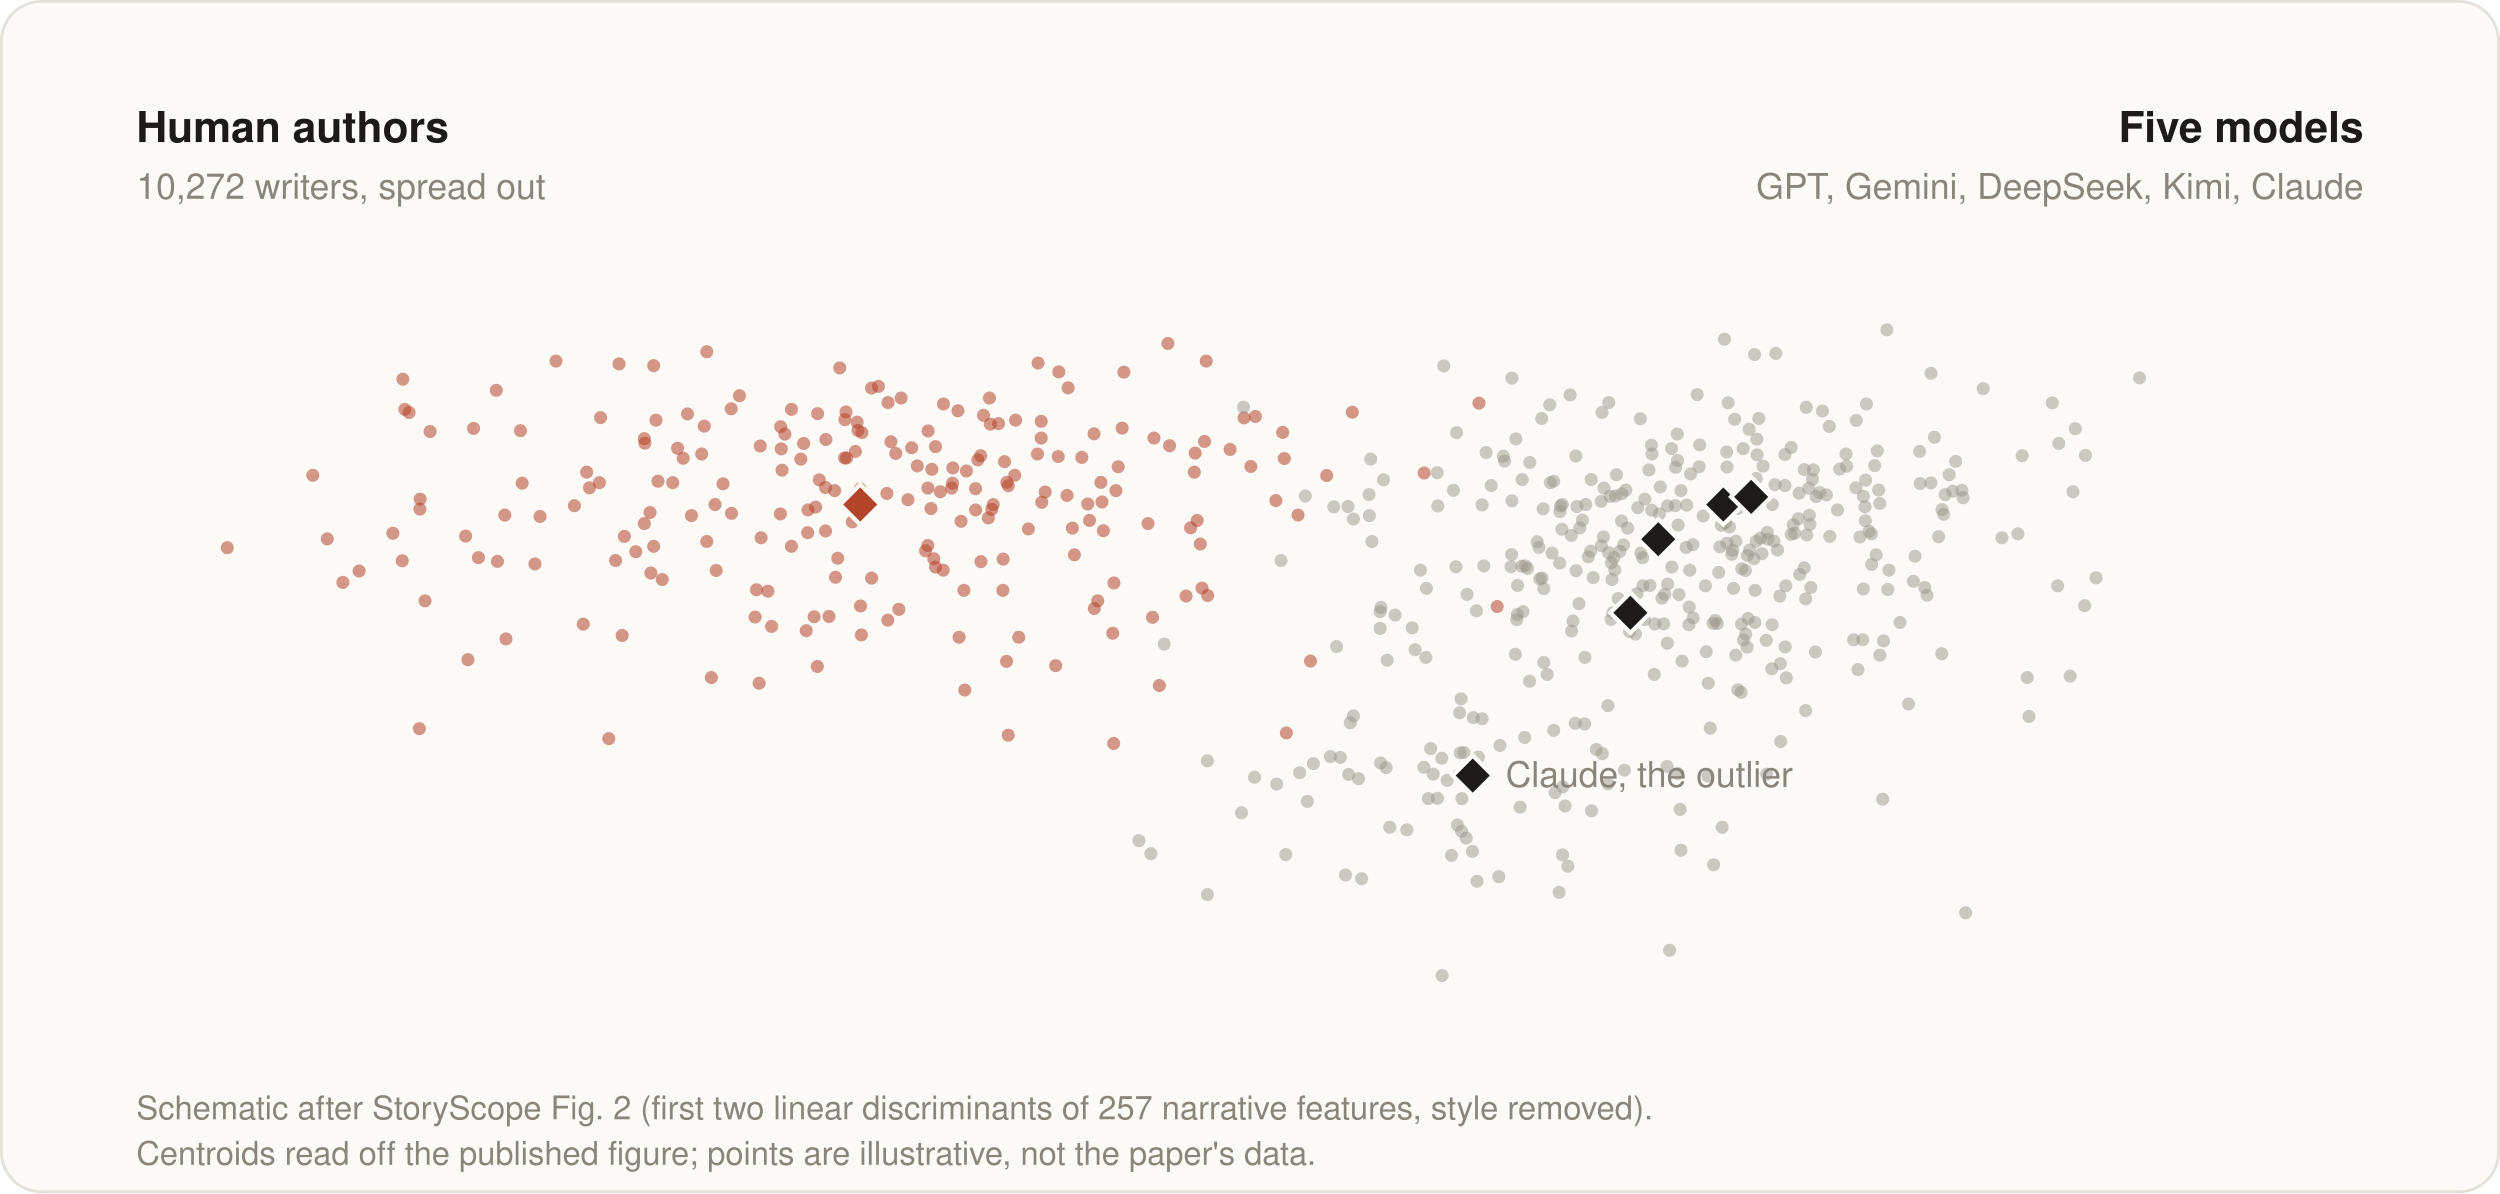
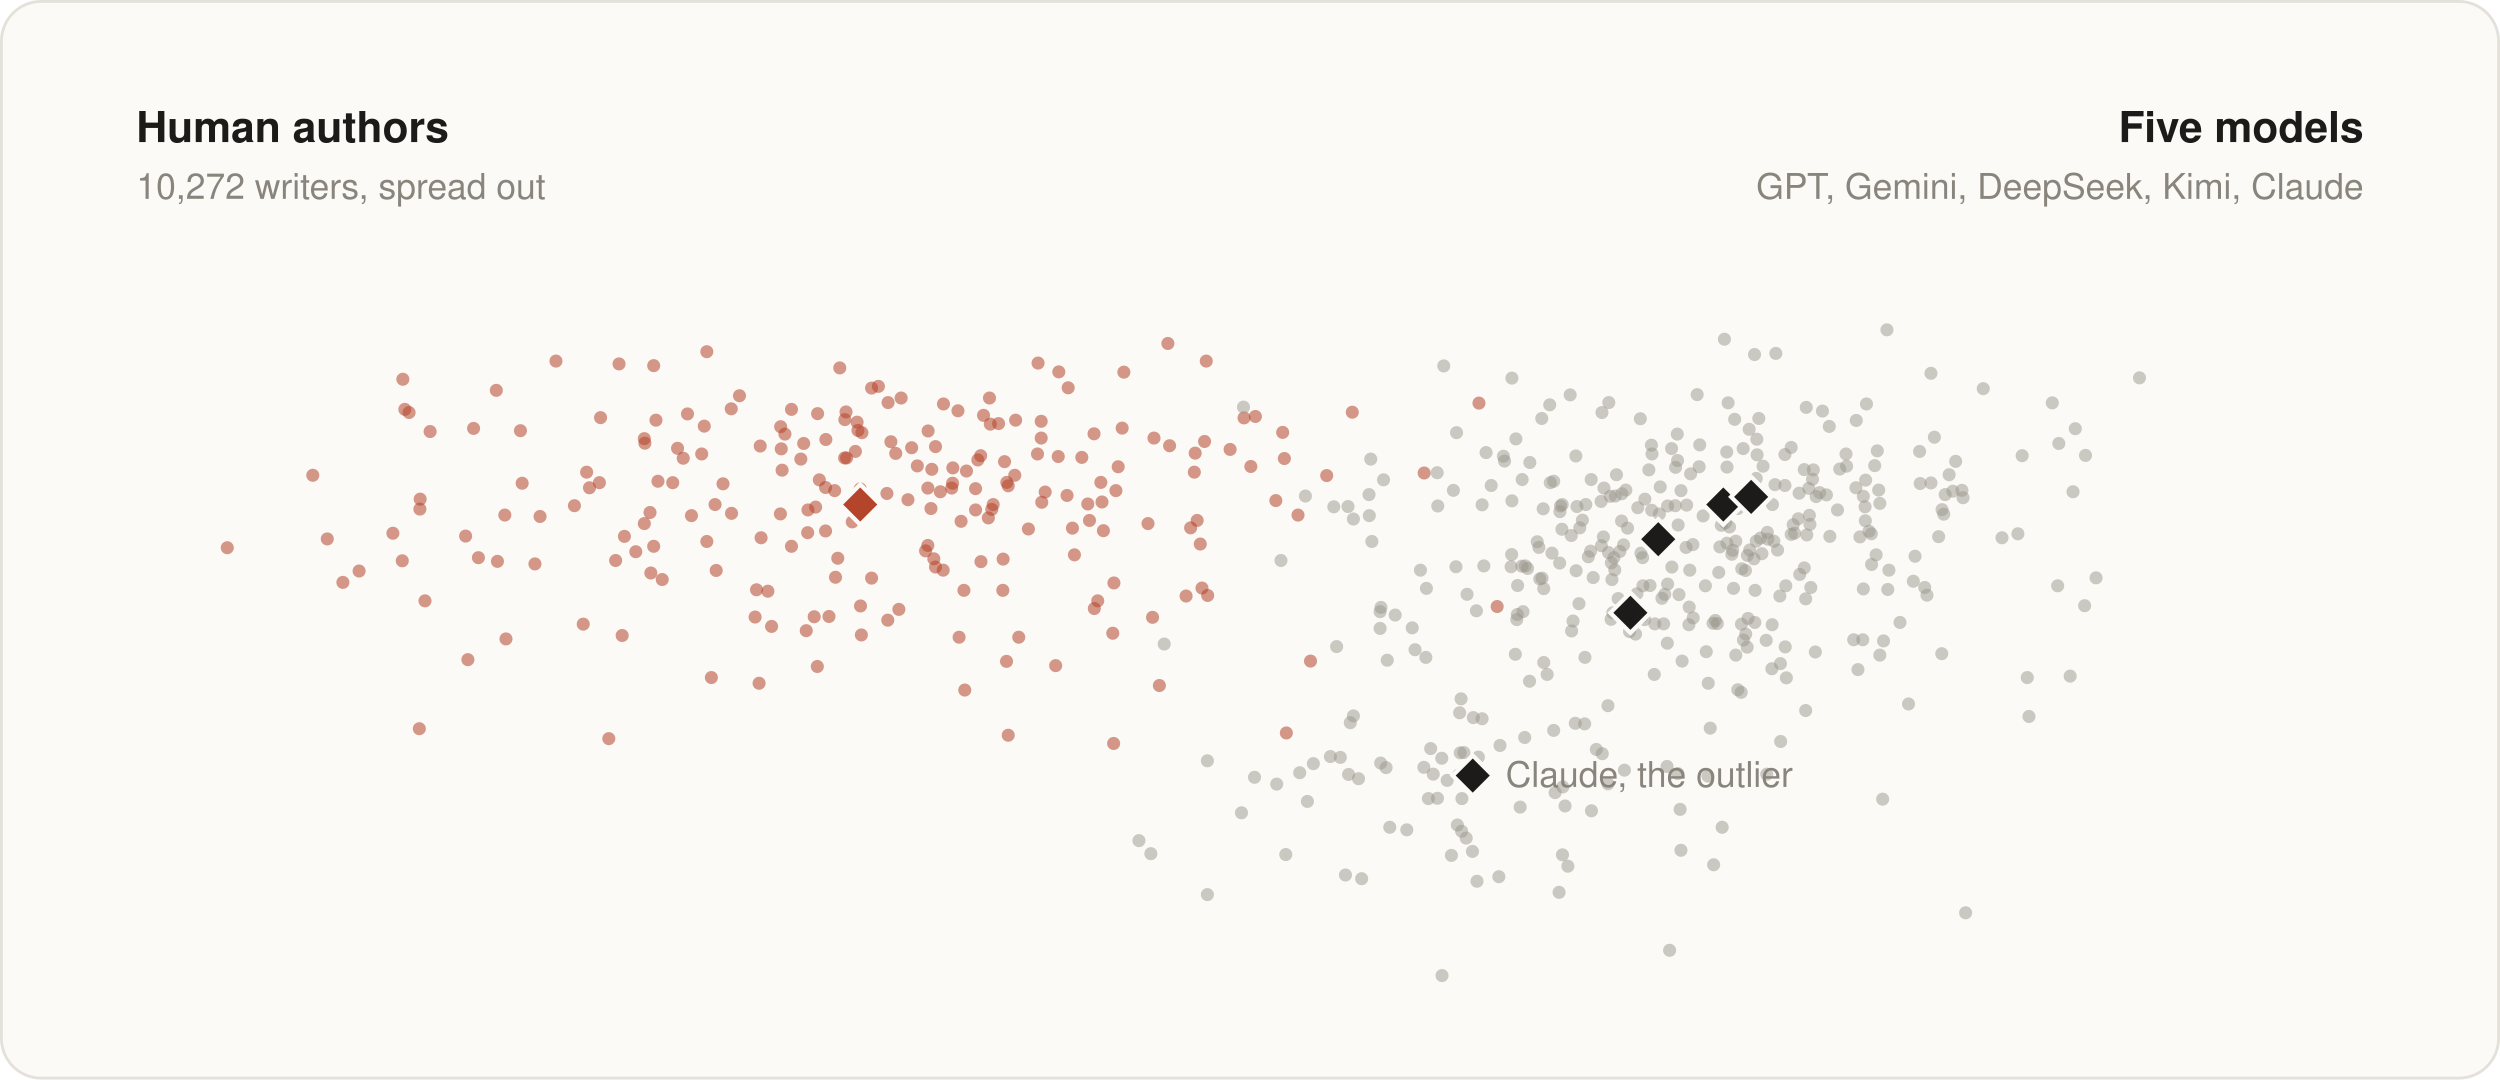
- <svg xmlns="http://www.w3.org/2000/svg" viewBox="0 0 880 420" width="880" height="420" role="img" aria-label="Schematic scatter: human stories spread across the left; five AI models overlap in one cluster on the right.">
+ <svg xmlns="http://www.w3.org/2000/svg" viewBox="0 0 880 380" width="880" height="380" role="img" aria-label="Schematic scatter: human stories spread across the left; five AI models overlap in one cluster on the right.">
  <style>
    .card{fill:#fbfaf7;stroke:#e4e1da}
    .h{fill:#b4442a;opacity:.55}
    .a{fill:#9a958c;opacity:.5}
    .c{stroke:#fbfaf7;stroke-width:1.5}
    .hc{fill:#b4442a} .ac{fill:#1c1b19}
    .big{font:600 15px -apple-system, BlinkMacSystemFont, 'Segoe UI', Helvetica, Arial, sans-serif;fill:#1c1b19}
    .small{font:12.5px -apple-system, BlinkMacSystemFont, 'Segoe UI', Helvetica, Arial, sans-serif;fill:#8a857c}
-     .note{font:11.5px -apple-system, BlinkMacSystemFont, 'Segoe UI', Helvetica, Arial, sans-serif;fill:#8a857c}
    </style>
-   <rect class="card" x=".5" y=".5" width="879" height="419" rx="14" />
+   <rect class="card" x=".5" y=".5" width="879" height="379" rx="14" />
  <circle class="h" cx="281.9" cy="161.6" r="2.3" />
  <circle class="h" cx="284.3" cy="187.5" r="2.3" />
  <circle class="h" cx="226.8" cy="184.3" r="2.3" />
  <circle class="h" cx="393.6" cy="164.3" r="2.3" />
  <circle class="h" cx="387.5" cy="169.8" r="2.3" />
  <circle class="h" cx="335.0" cy="171.8" r="2.3" />
  <circle class="h" cx="166.7" cy="150.8" r="2.3" />
  <circle class="h" cx="344.2" cy="161.9" r="2.3" />
  <circle class="h" cx="164.7" cy="232.2" r="2.3" />
  <circle class="h" cx="230.1" cy="192.3" r="2.3" />
  <circle class="h" cx="327.7" cy="179.0" r="2.3" />
  <circle class="h" cx="345.3" cy="197.7" r="2.3" />
  <circle class="h" cx="328.0" cy="165.2" r="2.3" />
  <circle class="h" cx="248.8" cy="123.8" r="2.3" />
  <circle class="h" cx="348.3" cy="140.1" r="2.3" />
  <circle class="h" cx="252.1" cy="200.8" r="2.3" />
  <circle class="h" cx="274.7" cy="180.9" r="2.3" />
  <circle class="h" cx="354.4" cy="169.8" r="2.3" />
  <circle class="h" cx="266.3" cy="207.6" r="2.3" />
  <circle class="h" cx="260.3" cy="139.3" r="2.3" />
  <circle class="h" cx="236.8" cy="169.9" r="2.3" />
  <circle class="h" cx="337.6" cy="224.3" r="2.3" />
  <circle class="h" cx="306.8" cy="136.6" r="2.3" />
  <circle class="h" cx="138.3" cy="187.7" r="2.3" />
  <circle class="h" cx="294.1" cy="203.2" r="2.3" />
  <circle class="h" cx="343.4" cy="179.5" r="2.3" />
  <circle class="h" cx="183.2" cy="151.6" r="2.3" />
  <circle class="h" cx="357.5" cy="147.9" r="2.3" />
  <circle class="h" cx="420.4" cy="166.2" r="2.3" />
  <circle class="h" cx="312.5" cy="218.3" r="2.3" />
  <circle class="h" cx="353.1" cy="196.8" r="2.3" />
  <circle class="h" cx="265.8" cy="217.2" r="2.3" />
  <circle class="h" cx="223.8" cy="194.2" r="2.3" />
  <circle class="h" cx="408.1" cy="241.3" r="2.3" />
  <circle class="h" cx="183.8" cy="170.1" r="2.3" />
  <circle class="h" cx="420.7" cy="159.5" r="2.3" />
  <circle class="h" cx="147.6" cy="256.5" r="2.3" />
  <circle class="h" cx="332.0" cy="200.7" r="2.3" />
  <circle class="h" cx="211.4" cy="147.0" r="2.3" />
  <circle class="h" cx="392.8" cy="172.7" r="2.3" />
  <circle class="h" cx="322.9" cy="164.0" r="2.3" />
  <circle class="h" cx="433.0" cy="158.2" r="2.3" />
  <circle class="h" cx="345.2" cy="160.4" r="2.3" />
  <circle class="h" cx="174.7" cy="137.4" r="2.3" />
  <circle class="h" cx="380.8" cy="161.0" r="2.3" />
  <circle class="h" cx="141.6" cy="197.4" r="2.3" />
  <circle class="h" cx="371.6" cy="234.3" r="2.3" />
  <circle class="h" cx="287.8" cy="145.6" r="2.3" />
  <circle class="h" cx="195.7" cy="127.1" r="2.3" />
  <circle class="h" cx="347.9" cy="182.3" r="2.3" />
  <circle class="h" cx="329.3" cy="157.2" r="2.3" />
  <circle class="h" cx="312.6" cy="141.7" r="2.3" />
  <circle class="h" cx="248.8" cy="190.6" r="2.3" />
  <circle class="h" cx="387.9" cy="176.7" r="2.3" />
  <circle class="h" cx="230.9" cy="147.9" r="2.3" />
  <circle class="h" cx="422.5" cy="191.5" r="2.3" />
  <circle class="h" cx="190.1" cy="181.8" r="2.3" />
  <circle class="h" cx="290.6" cy="186.9" r="2.3" />
  <circle class="h" cx="417.5" cy="209.8" r="2.3" />
  <circle class="h" cx="405.7" cy="217.3" r="2.3" />
  <circle class="h" cx="238.5" cy="157.8" r="2.3" />
  <circle class="h" cx="395.0" cy="150.7" r="2.3" />
  <circle class="h" cx="331.0" cy="173.1" r="2.3" />
  <circle class="h" cx="315.3" cy="159.6" r="2.3" />
  <circle class="h" cx="288.4" cy="168.9" r="2.3" />
  <circle class="h" cx="349.6" cy="177.6" r="2.3" />
  <circle class="h" cx="365.2" cy="159.8" r="2.3" />
  <circle class="h" cx="467.0" cy="167.4" r="2.3" />
  <circle class="h" cx="267.9" cy="189.3" r="2.3" />
  <circle class="h" cx="301.7" cy="148.6" r="2.3" />
  <circle class="h" cx="275.3" cy="165.5" r="2.3" />
  <circle class="h" cx="452.8" cy="258.0" r="2.3" />
  <circle class="h" cx="211.0" cy="169.9" r="2.3" />
  <circle class="h" cx="335.3" cy="170.1" r="2.3" />
  <circle class="h" cx="267.6" cy="157.0" r="2.3" />
  <circle class="h" cx="325.8" cy="193.9" r="2.3" />
  <circle class="h" cx="501.3" cy="166.5" r="2.3" />
  <circle class="h" cx="257.5" cy="180.7" r="2.3" />
  <circle class="h" cx="284.4" cy="179.5" r="2.3" />
  <circle class="h" cx="80.0" cy="192.8" r="2.3" />
  <circle class="h" cx="385.2" cy="214.2" r="2.3" />
  <circle class="h" cx="297.4" cy="147.7" r="2.3" />
  <circle class="h" cx="372.7" cy="130.9" r="2.3" />
  <circle class="h" cx="163.9" cy="188.7" r="2.3" />
  <circle class="h" cx="275.0" cy="158.0" r="2.3" />
  <circle class="h" cx="392.0" cy="261.7" r="2.3" />
  <circle class="h" cx="391.7" cy="222.9" r="2.3" />
  <circle class="h" cx="358.6" cy="224.3" r="2.3" />
  <circle class="h" cx="317.2" cy="140.1" r="2.3" />
  <circle class="h" cx="290.6" cy="171.6" r="2.3" />
  <circle class="h" cx="367.9" cy="173.2" r="2.3" />
  <circle class="h" cx="295.6" cy="129.5" r="2.3" />
  <circle class="h" cx="388.4" cy="186.8" r="2.3" />
  <circle class="h" cx="527.0" cy="213.5" r="2.3" />
  <circle class="h" cx="377.5" cy="185.9" r="2.3" />
  <circle class="h" cx="313.6" cy="155.5" r="2.3" />
  <circle class="h" cx="320.9" cy="157.6" r="2.3" />
  <circle class="h" cx="178.1" cy="224.9" r="2.3" />
  <circle class="h" cx="353.0" cy="207.8" r="2.3" />
  <circle class="h" cx="219.0" cy="223.7" r="2.3" />
  <circle class="h" cx="406.2" cy="154.2" r="2.3" />
  <circle class="h" cx="423.1" cy="207.0" r="2.3" />
  <circle class="h" cx="302.9" cy="213.3" r="2.3" />
  <circle class="h" cx="365.4" cy="127.8" r="2.3" />
  <circle class="h" cx="230.1" cy="128.7" r="2.3" />
  <circle class="h" cx="383.5" cy="183.2" r="2.3" />
  <circle class="h" cx="141.8" cy="133.5" r="2.3" />
  <circle class="h" cx="294.9" cy="196.5" r="2.3" />
  <circle class="h" cx="335.4" cy="164.7" r="2.3" />
  <circle class="h" cx="425.1" cy="209.6" r="2.3" />
  <circle class="h" cx="395.6" cy="131.0" r="2.3" />
  <circle class="h" cx="421.4" cy="183.2" r="2.3" />
  <circle class="h" cx="242.0" cy="145.7" r="2.3" />
  <circle class="h" cx="312.2" cy="173.7" r="2.3" />
  <circle class="h" cx="419.1" cy="185.8" r="2.3" />
  <circle class="h" cx="115.2" cy="189.7" r="2.3" />
  <circle class="h" cx="151.4" cy="151.9" r="2.3" />
  <circle class="h" cx="328.7" cy="196.7" r="2.3" />
  <circle class="h" cx="302.0" cy="151.5" r="2.3" />
  <circle class="h" cx="309.2" cy="136.0" r="2.3" />
  <circle class="h" cx="297.8" cy="145.0" r="2.3" />
  <circle class="h" cx="424.6" cy="127.1" r="2.3" />
  <circle class="h" cx="247.9" cy="150.0" r="2.3" />
  <circle class="h" cx="149.6" cy="211.5" r="2.3" />
  <circle class="h" cx="142.5" cy="144.1" r="2.3" />
  <circle class="h" cx="202.2" cy="178.0" r="2.3" />
  <circle class="h" cx="287.1" cy="178.5" r="2.3" />
  <circle class="h" cx="254.5" cy="170.3" r="2.3" />
  <circle class="h" cx="449.1" cy="176.2" r="2.3" />
  <circle class="h" cx="346.2" cy="146.2" r="2.3" />
  <circle class="h" cx="286.6" cy="217.1" r="2.3" />
  <circle class="h" cx="257.4" cy="143.9" r="2.3" />
  <circle class="h" cx="168.4" cy="196.3" r="2.3" />
  <circle class="h" cx="385.1" cy="152.7" r="2.3" />
  <circle class="h" cx="303.4" cy="152.3" r="2.3" />
  <circle class="h" cx="316.4" cy="214.5" r="2.3" />
  <circle class="h" cx="175.1" cy="197.6" r="2.3" />
  <circle class="h" cx="378.2" cy="195.3" r="2.3" />
  <circle class="h" cx="229.1" cy="201.7" r="2.3" />
  <circle class="h" cx="177.7" cy="181.3" r="2.3" />
  <circle class="h" cx="206.5" cy="166.2" r="2.3" />
  <circle class="h" cx="110.1" cy="167.3" r="2.3" />
  <circle class="h" cx="250.4" cy="238.5" r="2.3" />
  <circle class="h" cx="362.0" cy="186.2" r="2.3" />
  <circle class="h" cx="120.7" cy="205.0" r="2.3" />
  <circle class="h" cx="326.6" cy="192.0" r="2.3" />
  <circle class="h" cx="366.5" cy="154.2" r="2.3" />
  <circle class="h" cx="357.2" cy="167.3" r="2.3" />
  <circle class="h" cx="411.7" cy="156.9" r="2.3" />
  <circle class="h" cx="339.6" cy="242.9" r="2.3" />
  <circle class="h" cx="376.0" cy="136.5" r="2.3" />
  <circle class="h" cx="278.6" cy="192.3" r="2.3" />
  <circle class="h" cx="461.3" cy="232.7" r="2.3" />
  <circle class="h" cx="227.0" cy="156.0" r="2.3" />
  <circle class="h" cx="456.9" cy="181.3" r="2.3" />
  <circle class="h" cx="348.6" cy="149.3" r="2.3" />
  <circle class="h" cx="228.8" cy="180.4" r="2.3" />
  <circle class="h" cx="326.7" cy="151.7" r="2.3" />
  <circle class="h" cx="300.0" cy="183.7" r="2.3" />
  <circle class="h" cx="219.8" cy="188.8" r="2.3" />
  <circle class="h" cx="375.6" cy="174.4" r="2.3" />
  <circle class="h" cx="233.1" cy="204.0" r="2.3" />
  <circle class="h" cx="520.6" cy="141.9" r="2.3" />
  <circle class="h" cx="354.9" cy="258.8" r="2.3" />
  <circle class="h" cx="353.6" cy="162.5" r="2.3" />
  <circle class="h" cx="440.3" cy="164.2" r="2.3" />
  <circle class="h" cx="297.3" cy="161.2" r="2.3" />
  <circle class="h" cx="144.0" cy="145.2" r="2.3" />
  <circle class="h" cx="329.3" cy="199.6" r="2.3" />
  <circle class="h" cx="411.1" cy="120.9" r="2.3" />
  <circle class="h" cx="188.3" cy="198.5" r="2.3" />
  <circle class="h" cx="326.6" cy="171.8" r="2.3" />
  <circle class="h" cx="270.3" cy="208.1" r="2.3" />
  <circle class="h" cx="476.0" cy="145.1" r="2.3" />
  <circle class="h" cx="205.3" cy="219.7" r="2.3" />
  <circle class="h" cx="441.9" cy="146.6" r="2.3" />
  <circle class="h" cx="451.5" cy="152.2" r="2.3" />
  <circle class="h" cx="231.6" cy="169.4" r="2.3" />
  <circle class="h" cx="126.4" cy="201.0" r="2.3" />
  <circle class="h" cx="298.0" cy="161.2" r="2.3" />
  <circle class="h" cx="243.4" cy="181.5" r="2.3" />
  <circle class="h" cx="340.2" cy="165.8" r="2.3" />
  <circle class="h" cx="354.9" cy="171.0" r="2.3" />
  <circle class="h" cx="276.3" cy="152.8" r="2.3" />
  <circle class="h" cx="306.8" cy="203.5" r="2.3" />
  <circle class="h" cx="251.7" cy="177.6" r="2.3" />
  <circle class="h" cx="293.8" cy="172.7" r="2.3" />
  <circle class="h" cx="302.8" cy="172.1" r="2.3" />
  <circle class="h" cx="291.8" cy="217.0" r="2.3" />
  <circle class="h" cx="337.2" cy="144.6" r="2.3" />
  <circle class="h" cx="338.3" cy="183.5" r="2.3" />
  <circle class="h" cx="339.3" cy="207.8" r="2.3" />
  <circle class="h" cx="147.9" cy="175.7" r="2.3" />
  <circle class="h" cx="226.8" cy="154.4" r="2.3" />
  <circle class="h" cx="214.3" cy="260.0" r="2.3" />
  <circle class="h" cx="217.9" cy="128.1" r="2.3" />
  <circle class="h" cx="271.6" cy="220.5" r="2.3" />
  <circle class="h" cx="240.5" cy="161.3" r="2.3" />
  <circle class="h" cx="343.4" cy="172.0" r="2.3" />
  <circle class="h" cx="424.0" cy="155.4" r="2.3" />
  <circle class="h" cx="301.1" cy="158.9" r="2.3" />
  <circle class="h" cx="437.9" cy="147.1" r="2.3" />
  <circle class="h" cx="386.4" cy="211.5" r="2.3" />
  <circle class="h" cx="290.7" cy="154.7" r="2.3" />
  <circle class="h" cx="278.6" cy="144.1" r="2.3" />
  <circle class="h" cx="351.5" cy="149.1" r="2.3" />
  <circle class="h" cx="404.1" cy="184.3" r="2.3" />
  <circle class="h" cx="274.8" cy="150.2" r="2.3" />
  <circle class="h" cx="382.9" cy="177.4" r="2.3" />
  <circle class="h" cx="207.5" cy="171.7" r="2.3" />
  <circle class="h" cx="332.1" cy="142.2" r="2.3" />
  <circle class="h" cx="366.7" cy="176.8" r="2.3" />
  <circle class="h" cx="372.5" cy="160.7" r="2.3" />
  <circle class="h" cx="319.6" cy="175.9" r="2.3" />
  <circle class="h" cx="282.9" cy="156.1" r="2.3" />
  <circle class="h" cx="216.7" cy="197.3" r="2.3" />
  <circle class="h" cx="303.2" cy="223.5" r="2.3" />
  <circle class="h" cx="267.2" cy="240.5" r="2.3" />
  <circle class="h" cx="247.0" cy="159.8" r="2.3" />
  <circle class="h" cx="349.1" cy="179.3" r="2.3" />
  <circle class="h" cx="283.8" cy="222.0" r="2.3" />
  <circle class="h" cx="452.1" cy="161.4" r="2.3" />
  <circle class="h" cx="392.1" cy="205.2" r="2.3" />
  <circle class="h" cx="287.7" cy="234.6" r="2.3" />
  <circle class="h" cx="366.5" cy="148.3" r="2.3" />
  <circle class="h" cx="147.8" cy="179.2" r="2.3" />
  <circle class="h" cx="354.3" cy="232.8" r="2.3" />
  <circle class="a" cx="405.1" cy="300.5" r="2.3" />
  <circle class="a" cx="479.3" cy="309.3" r="2.3" />
  <circle class="a" cx="520.4" cy="266.5" r="2.3" />
  <circle class="a" cx="557.8" cy="254.8" r="2.3" />
  <circle class="a" cx="611.7" cy="242.8" r="2.3" />
  <circle class="a" cx="437.0" cy="286.1" r="2.3" />
  <circle class="a" cx="452.6" cy="300.8" r="2.3" />
  <circle class="a" cx="513.4" cy="272.8" r="2.3" />
  <circle class="a" cx="548.8" cy="314.1" r="2.3" />
  <circle class="a" cx="441.6" cy="273.6" r="2.3" />
  <circle class="a" cx="506.0" cy="281.0" r="2.3" />
  <circle class="a" cx="514.5" cy="292.6" r="2.3" />
  <circle class="a" cx="561.9" cy="263.8" r="2.3" />
  <circle class="a" cx="513.0" cy="290.4" r="2.3" />
  <circle class="a" cx="507.6" cy="343.4" r="2.3" />
  <circle class="a" cx="457.5" cy="272.0" r="2.3" />
  <circle class="a" cx="425.0" cy="267.8" r="2.3" />
  <circle class="a" cx="527.6" cy="308.6" r="2.3" />
  <circle class="a" cx="502.8" cy="281.1" r="2.3" />
  <circle class="a" cx="546.9" cy="257.1" r="2.3" />
  <circle class="a" cx="516.1" cy="295.0" r="2.3" />
  <circle class="a" cx="509.4" cy="274.7" r="2.3" />
  <circle class="a" cx="564.0" cy="265.3" r="2.3" />
  <circle class="a" cx="473.6" cy="308.0" r="2.3" />
  <circle class="a" cx="495.2" cy="292.1" r="2.3" />
  <circle class="a" cx="449.4" cy="276.0" r="2.3" />
  <circle class="a" cx="487.9" cy="270.2" r="2.3" />
  <circle class="a" cx="550.9" cy="283.7" r="2.3" />
  <circle class="a" cx="662.7" cy="281.3" r="2.3" />
  <circle class="a" cx="586.8" cy="269.8" r="2.3" />
  <circle class="a" cx="587.7" cy="334.5" r="2.3" />
  <circle class="a" cx="471.8" cy="266.6" r="2.3" />
  <circle class="a" cx="555.8" cy="212.5" r="2.3" />
  <circle class="a" cx="538.4" cy="239.8" r="2.3" />
  <circle class="a" cx="566.0" cy="248.4" r="2.3" />
  <circle class="a" cx="550.1" cy="277.0" r="2.3" />
  <circle class="a" cx="550.0" cy="300.9" r="2.3" />
  <circle class="a" cx="591.7" cy="299.3" r="2.3" />
  <circle class="a" cx="533.9" cy="218.1" r="2.3" />
  <circle class="a" cx="504.5" cy="272.5" r="2.3" />
  <circle class="a" cx="590.6" cy="272.3" r="2.3" />
  <circle class="a" cx="468.3" cy="266.3" r="2.3" />
  <circle class="a" cx="554.5" cy="254.6" r="2.3" />
  <circle class="a" cx="470.5" cy="227.6" r="2.3" />
  <circle class="a" cx="621.9" cy="272.5" r="2.3" />
  <circle class="a" cx="535.1" cy="284.1" r="2.3" />
  <circle class="a" cx="606.2" cy="291.2" r="2.3" />
  <circle class="a" cx="560.2" cy="285.4" r="2.3" />
  <circle class="a" cx="475.3" cy="254.4" r="2.3" />
  <circle class="a" cx="601.2" cy="273.2" r="2.3" />
  <circle class="a" cx="476.4" cy="252.0" r="2.3" />
  <circle class="a" cx="515.3" cy="264.9" r="2.3" />
  <circle class="a" cx="612.9" cy="243.7" r="2.3" />
  <circle class="a" cx="486.1" cy="213.8" r="2.3" />
  <circle class="a" cx="518.6" cy="252.6" r="2.3" />
  <circle class="a" cx="478.2" cy="274.1" r="2.3" />
  <circle class="a" cx="409.8" cy="226.7" r="2.3" />
  <circle class="a" cx="603.2" cy="304.4" r="2.3" />
  <circle class="a" cx="425.0" cy="314.9" r="2.3" />
  <circle class="a" cx="591.4" cy="284.9" r="2.3" />
  <circle class="a" cx="514.6" cy="281.1" r="2.3" />
  <circle class="a" cx="510.9" cy="301.1" r="2.3" />
  <circle class="a" cx="519.9" cy="310.2" r="2.3" />
  <circle class="a" cx="514.0" cy="265.0" r="2.3" />
  <circle class="a" cx="547.4" cy="279.0" r="2.3" />
  <circle class="a" cx="462.3" cy="268.8" r="2.3" />
  <circle class="a" cx="488.3" cy="232.4" r="2.3" />
  <circle class="a" cx="566.0" cy="275.9" r="2.3" />
  <circle class="a" cx="489.2" cy="291.2" r="2.3" />
  <circle class="a" cx="460.2" cy="282.1" r="2.3" />
  <circle class="a" cx="536.7" cy="259.6" r="2.3" />
  <circle class="a" cx="553.7" cy="218.6" r="2.3" />
  <circle class="a" cx="474.7" cy="272.6" r="2.3" />
  <circle class="a" cx="691.9" cy="321.3" r="2.3" />
  <circle class="a" cx="486.0" cy="268.6" r="2.3" />
  <circle class="a" cx="528.0" cy="262.4" r="2.3" />
  <circle class="a" cx="503.6" cy="263.5" r="2.3" />
  <circle class="a" cx="521.7" cy="253.0" r="2.3" />
  <circle class="a" cx="400.9" cy="295.9" r="2.3" />
  <circle class="a" cx="518.3" cy="299.7" r="2.3" />
  <circle class="a" cx="512.5" cy="199.5" r="2.3" />
  <circle class="a" cx="535.7" cy="199.3" r="2.3" />
  <circle class="a" cx="617.8" cy="207.8" r="2.3" />
  <circle class="a" cx="603.8" cy="218.4" r="2.3" />
  <circle class="a" cx="491.1" cy="216.5" r="2.3" />
  <circle class="a" cx="600.6" cy="229.4" r="2.3" />
  <circle class="a" cx="568.1" cy="196.3" r="2.3" />
  <circle class="a" cx="522.3" cy="199.2" r="2.3" />
  <circle class="a" cx="683.5" cy="230.1" r="2.3" />
  <circle class="a" cx="582.5" cy="219.6" r="2.3" />
  <circle class="a" cx="664.5" cy="207.5" r="2.3" />
  <circle class="a" cx="626.7" cy="233.6" r="2.3" />
  <circle class="a" cx="573.0" cy="216.0" r="2.3" />
  <circle class="a" cx="469.5" cy="178.4" r="2.3" />
  <circle class="a" cx="626.8" cy="261.0" r="2.3" />
  <circle class="a" cx="617.7" cy="219.1" r="2.3" />
  <circle class="a" cx="600.3" cy="206.2" r="2.3" />
  <circle class="a" cx="485.8" cy="221.2" r="2.3" />
  <circle class="a" cx="661.7" cy="230.6" r="2.3" />
  <circle class="a" cx="513.8" cy="250.9" r="2.3" />
  <circle class="a" cx="502.1" cy="207.1" r="2.3" />
  <circle class="a" cx="673.5" cy="204.6" r="2.3" />
  <circle class="a" cx="588.4" cy="157.9" r="2.3" />
  <circle class="a" cx="543.4" cy="233.2" r="2.3" />
  <circle class="a" cx="605.0" cy="201.5" r="2.3" />
  <circle class="a" cx="514.3" cy="246.0" r="2.3" />
  <circle class="a" cx="591.0" cy="209.3" r="2.3" />
  <circle class="a" cx="497.1" cy="221.0" r="2.3" />
  <circle class="a" cx="542.0" cy="203.8" r="2.3" />
  <circle class="a" cx="567.1" cy="218.0" r="2.3" />
  <circle class="a" cx="553.1" cy="188.5" r="2.3" />
  <circle class="a" cx="655.7" cy="225.2" r="2.3" />
  <circle class="a" cx="623.7" cy="235.4" r="2.3" />
  <circle class="a" cx="578.2" cy="196.3" r="2.3" />
  <circle class="a" cx="663.0" cy="225.6" r="2.3" />
  <circle class="a" cx="569.6" cy="210.7" r="2.3" />
  <circle class="a" cx="485.8" cy="215.3" r="2.3" />
  <circle class="a" cx="534.2" cy="206.1" r="2.3" />
  <circle class="a" cx="507.5" cy="266.9" r="2.3" />
  <circle class="a" cx="576.2" cy="209.0" r="2.3" />
  <circle class="a" cx="541.7" cy="192.7" r="2.3" />
  <circle class="a" cx="557.9" cy="231.4" r="2.3" />
  <circle class="a" cx="602.0" cy="256.3" r="2.3" />
  <circle class="a" cx="534.1" cy="216.3" r="2.3" />
  <circle class="a" cx="623.8" cy="219.9" r="2.3" />
  <circle class="a" cx="592.1" cy="232.7" r="2.3" />
  <circle class="a" cx="591.7" cy="172.7" r="2.3" />
  <circle class="a" cx="533.6" cy="154.5" r="2.3" />
  <circle class="a" cx="536.1" cy="215.3" r="2.3" />
  <circle class="a" cx="584.1" cy="189.2" r="2.3" />
  <circle class="a" cx="501.2" cy="270.1" r="2.3" />
  <circle class="a" cx="609.6" cy="195.1" r="2.3" />
  <circle class="a" cx="610.6" cy="147.6" r="2.3" />
  <circle class="a" cx="586.0" cy="209.2" r="2.3" />
  <circle class="a" cx="628.6" cy="206.2" r="2.3" />
  <circle class="a" cx="671.8" cy="247.8" r="2.3" />
  <circle class="a" cx="551.9" cy="304.9" r="2.3" />
  <circle class="a" cx="621.7" cy="225.4" r="2.3" />
  <circle class="a" cx="628.3" cy="160.0" r="2.3" />
  <circle class="a" cx="573.6" cy="222.3" r="2.3" />
  <circle class="a" cx="544.6" cy="237.4" r="2.3" />
  <circle class="a" cx="536.9" cy="199.2" r="2.3" />
  <circle class="a" cx="576.1" cy="214.0" r="2.3" />
  <circle class="a" cx="563.7" cy="192.1" r="2.3" />
  <circle class="a" cx="603.0" cy="219.4" r="2.3" />
  <circle class="a" cx="613.0" cy="219.7" r="2.3" />
  <circle class="a" cx="506.1" cy="178.1" r="2.3" />
  <circle class="a" cx="601.3" cy="240.5" r="2.3" />
  <circle class="a" cx="637.4" cy="206.8" r="2.3" />
  <circle class="a" cx="481.9" cy="174.1" r="2.3" />
  <circle class="a" cx="593.5" cy="192.7" r="2.3" />
  <circle class="a" cx="585.6" cy="219.6" r="2.3" />
  <circle class="a" cx="482.9" cy="190.6" r="2.3" />
  <circle class="a" cx="575.7" cy="223.2" r="2.3" />
  <circle class="a" cx="594.6" cy="213.7" r="2.3" />
  <circle class="a" cx="613.7" cy="225.3" r="2.3" />
  <circle class="a" cx="571.8" cy="271.1" r="2.3" />
  <circle class="a" cx="549.0" cy="198.2" r="2.3" />
  <circle class="a" cx="652.5" cy="225.2" r="2.3" />
  <circle class="a" cx="566.8" cy="174.7" r="2.3" />
  <circle class="a" cx="564.6" cy="171.8" r="2.3" />
  <circle class="a" cx="682.4" cy="188.9" r="2.3" />
  <circle class="a" cx="655.9" cy="207.3" r="2.3" />
  <circle class="a" cx="595.9" cy="191.7" r="2.3" />
  <circle class="a" cx="590.5" cy="162.1" r="2.3" />
  <circle class="a" cx="724.3" cy="206.2" r="2.3" />
  <circle class="a" cx="549.9" cy="177.6" r="2.3" />
  <circle class="a" cx="521.7" cy="177.7" r="2.3" />
  <circle class="a" cx="617.4" cy="196.7" r="2.3" />
  <circle class="a" cx="615.0" cy="227.8" r="2.3" />
  <circle class="a" cx="628.4" cy="227.7" r="2.3" />
  <circle class="a" cx="542.8" cy="203.5" r="2.3" />
  <circle class="a" cx="560.1" cy="168.8" r="2.3" />
  <circle class="a" cx="588.5" cy="199.6" r="2.3" />
  <circle class="a" cx="615.7" cy="151.1" r="2.3" />
  <circle class="a" cx="584.1" cy="180.9" r="2.3" />
  <circle class="a" cx="656.6" cy="183.3" r="2.3" />
  <circle class="a" cx="508.2" cy="128.8" r="2.3" />
  <circle class="a" cx="713.6" cy="238.5" r="2.3" />
  <circle class="a" cx="581.4" cy="179.6" r="2.3" />
  <circle class="a" cx="640.5" cy="173.4" r="2.3" />
  <circle class="a" cx="567.7" cy="215.7" r="2.3" />
  <circle class="a" cx="589.8" cy="164.5" r="2.3" />
  <circle class="a" cx="519.7" cy="215.0" r="2.3" />
  <circle class="a" cx="582.3" cy="237.4" r="2.3" />
  <circle class="a" cx="568.4" cy="200.6" r="2.3" />
  <circle class="a" cx="610.2" cy="207.1" r="2.3" />
  <circle class="a" cx="531.9" cy="199.5" r="2.3" />
  <circle class="a" cx="580.8" cy="206.1" r="2.3" />
  <circle class="a" cx="584.4" cy="171.4" r="2.3" />
  <circle class="a" cx="653.4" cy="148.0" r="2.3" />
  <circle class="a" cx="537.7" cy="200.1" r="2.3" />
  <circle class="a" cx="437.7" cy="143.3" r="2.3" />
  <circle class="a" cx="541.1" cy="190.7" r="2.3" />
  <circle class="a" cx="614.5" cy="223.2" r="2.3" />
  <circle class="a" cx="611.0" cy="190.5" r="2.3" />
  <circle class="a" cx="476.4" cy="182.7" r="2.3" />
  <circle class="a" cx="654.0" cy="235.7" r="2.3" />
  <circle class="a" cx="631.2" cy="184.7" r="2.3" />
  <circle class="a" cx="611.7" cy="179.0" r="2.3" />
  <circle class="a" cx="660.4" cy="195.3" r="2.3" />
  <circle class="a" cx="635.1" cy="199.9" r="2.3" />
  <circle class="a" cx="626.5" cy="209.8" r="2.3" />
  <circle class="a" cx="577.4" cy="147.4" r="2.3" />
  <circle class="a" cx="609.9" cy="193.7" r="2.3" />
  <circle class="a" cx="516.4" cy="209.2" r="2.3" />
  <circle class="a" cx="595.1" cy="166.8" r="2.3" />
  <circle class="a" cx="608.8" cy="177.0" r="2.3" />
  <circle class="a" cx="581.3" cy="156.7" r="2.3" />
  <circle class="a" cx="560.8" cy="203.3" r="2.3" />
  <circle class="a" cx="636.0" cy="188.3" r="2.3" />
  <circle class="a" cx="567.4" cy="204.0" r="2.3" />
  <circle class="a" cx="568.6" cy="174.6" r="2.3" />
  <circle class="a" cx="604.5" cy="219.5" r="2.3" />
  <circle class="a" cx="608.8" cy="185.5" r="2.3" />
  <circle class="a" cx="524.9" cy="170.9" r="2.3" />
  <circle class="a" cx="567.2" cy="198.1" r="2.3" />
  <circle class="a" cx="630.5" cy="157.5" r="2.3" />
  <circle class="a" cx="543.2" cy="179.1" r="2.3" />
  <circle class="a" cx="532.2" cy="133.1" r="2.3" />
  <circle class="a" cx="554.7" cy="160.5" r="2.3" />
  <circle class="a" cx="545.7" cy="169.9" r="2.3" />
  <circle class="a" cx="714.2" cy="252.2" r="2.3" />
  <circle class="a" cx="558.2" cy="177.6" r="2.3" />
  <circle class="a" cx="578.3" cy="206.2" r="2.3" />
  <circle class="a" cx="710.3" cy="187.9" r="2.3" />
  <circle class="a" cx="487.0" cy="168.9" r="2.3" />
  <circle class="a" cx="482.5" cy="161.6" r="2.3" />
  <circle class="a" cx="549.8" cy="186.3" r="2.3" />
  <circle class="a" cx="657.9" cy="187.0" r="2.3" />
  <circle class="a" cx="501.9" cy="231.4" r="2.3" />
  <circle class="a" cx="653.3" cy="171.7" r="2.3" />
  <circle class="a" cx="535.8" cy="168.8" r="2.3" />
  <circle class="a" cx="612.9" cy="174.0" r="2.3" />
  <circle class="a" cx="450.9" cy="197.3" r="2.3" />
  <circle class="a" cx="636.7" cy="171.9" r="2.3" />
  <circle class="a" cx="635.6" cy="250.1" r="2.3" />
  <circle class="a" cx="593.7" cy="177.8" r="2.3" />
  <circle class="a" cx="733.8" cy="213.2" r="2.3" />
  <circle class="a" cx="564.4" cy="189.0" r="2.3" />
  <circle class="a" cx="658.7" cy="187.9" r="2.3" />
  <circle class="a" cx="674.1" cy="195.8" r="2.3" />
  <circle class="a" cx="622.3" cy="189.8" r="2.3" />
  <circle class="a" cx="615.9" cy="193.6" r="2.3" />
  <circle class="a" cx="512.7" cy="152.3" r="2.3" />
  <circle class="a" cx="624.4" cy="190.5" r="2.3" />
  <circle class="a" cx="618.4" cy="154.6" r="2.3" />
  <circle class="a" cx="549.1" cy="180.1" r="2.3" />
  <circle class="a" cx="638.3" cy="165.4" r="2.3" />
  <circle class="a" cx="586.9" cy="226.4" r="2.3" />
  <circle class="a" cx="679.7" cy="170.0" r="2.3" />
  <circle class="a" cx="607.4" cy="184.0" r="2.3" />
  <circle class="a" cx="622.1" cy="187.4" r="2.3" />
  <circle class="a" cx="546.3" cy="194.7" r="2.3" />
  <circle class="a" cx="571.5" cy="191.8" r="2.3" />
  <circle class="a" cx="538.5" cy="162.8" r="2.3" />
  <circle class="a" cx="529.6" cy="162.3" r="2.3" />
  <circle class="a" cx="546.9" cy="169.4" r="2.3" />
  <circle class="a" cx="687.4" cy="172.9" r="2.3" />
  <circle class="a" cx="563.6" cy="176.5" r="2.3" />
  <circle class="a" cx="615.3" cy="217.7" r="2.3" />
  <circle class="a" cx="570.9" cy="173.8" r="2.3" />
  <circle class="a" cx="579.0" cy="175.7" r="2.3" />
  <circle class="a" cx="649.8" cy="159.8" r="2.3" />
  <circle class="a" cx="659.9" cy="163.9" r="2.3" />
  <circle class="a" cx="589.7" cy="178.0" r="2.3" />
  <circle class="a" cx="590.7" cy="184.8" r="2.3" />
  <circle class="a" cx="596.0" cy="217.5" r="2.3" />
  <circle class="a" cx="587.0" cy="178.1" r="2.3" />
  <circle class="a" cx="549.3" cy="178.1" r="2.3" />
  <circle class="a" cx="636.9" cy="181.4" r="2.3" />
  <circle class="a" cx="728.7" cy="238.0" r="2.3" />
  <circle class="a" cx="594.5" cy="219.9" r="2.3" />
  <circle class="a" cx="664.2" cy="116.1" r="2.3" />
  <circle class="a" cx="459.5" cy="174.6" r="2.3" />
  <circle class="a" cx="637.1" cy="184.6" r="2.3" />
  <circle class="a" cx="639.0" cy="229.5" r="2.3" />
  <circle class="a" cx="656.7" cy="169.0" r="2.3" />
  <circle class="a" cx="607.9" cy="191.2" r="2.3" />
  <circle class="a" cx="644.1" cy="188.8" r="2.3" />
  <circle class="a" cx="619.7" cy="189.4" r="2.3" />
  <circle class="a" cx="474.5" cy="178.3" r="2.3" />
  <circle class="a" cx="618.5" cy="160.1" r="2.3" />
  <circle class="a" cx="555.1" cy="178.3" r="2.3" />
  <circle class="a" cx="642.9" cy="174.2" r="2.3" />
  <circle class="a" cx="679.7" cy="131.4" r="2.3" />
  <circle class="a" cx="553.2" cy="222.1" r="2.3" />
  <circle class="a" cx="657.0" cy="142.2" r="2.3" />
  <circle class="a" cx="660.8" cy="158.7" r="2.3" />
  <circle class="a" cx="570.2" cy="194.1" r="2.3" />
  <circle class="a" cx="658.8" cy="198.7" r="2.3" />
  <circle class="a" cx="500.0" cy="200.7" r="2.3" />
  <circle class="a" cx="753.1" cy="133.0" r="2.3" />
  <circle class="a" cx="566.2" cy="194.5" r="2.3" />
  <circle class="a" cx="620.2" cy="194.9" r="2.3" />
  <circle class="a" cx="683.6" cy="179.4" r="2.3" />
  <circle class="a" cx="542.7" cy="147.3" r="2.3" />
  <circle class="a" cx="572.3" cy="172.5" r="2.3" />
  <circle class="a" cx="605.9" cy="184.9" r="2.3" />
  <circle class="a" cx="625.7" cy="193.6" r="2.3" />
  <circle class="a" cx="498.1" cy="228.7" r="2.3" />
  <circle class="a" cx="532.1" cy="195.2" r="2.3" />
  <circle class="a" cx="605.2" cy="176.3" r="2.3" />
  <circle class="a" cx="639.3" cy="174.8" r="2.3" />
  <circle class="a" cx="559.9" cy="194.0" r="2.3" />
  <circle class="a" cx="482.0" cy="181.5" r="2.3" />
  <circle class="a" cx="635.1" cy="165.3" r="2.3" />
  <circle class="a" cx="599.5" cy="181.6" r="2.3" />
  <circle class="a" cx="661.7" cy="177.2" r="2.3" />
  <circle class="a" cx="650.0" cy="164.1" r="2.3" />
  <circle class="a" cx="619.1" cy="147.3" r="2.3" />
  <circle class="a" cx="572.9" cy="185.9" r="2.3" />
  <circle class="a" cx="559.1" cy="196.0" r="2.3" />
  <circle class="a" cx="698.1" cy="136.8" r="2.3" />
  <circle class="a" cx="607.9" cy="164.4" r="2.3" />
  <circle class="a" cx="675.7" cy="158.9" r="2.3" />
  <circle class="a" cx="677.5" cy="206.8" r="2.3" />
  <circle class="a" cx="569.0" cy="167.1" r="2.3" />
  <circle class="a" cx="691.0" cy="175.2" r="2.3" />
  <circle class="a" cx="556.1" cy="185.8" r="2.3" />
  <circle class="a" cx="577.6" cy="194.7" r="2.3" />
  <circle class="a" cx="704.7" cy="189.3" r="2.3" />
  <circle class="a" cx="617.6" cy="124.8" r="2.3" />
  <circle class="a" cx="686.1" cy="167.1" r="2.3" />
  <circle class="a" cx="580.4" cy="165.4" r="2.3" />
  <circle class="a" cx="711.8" cy="160.4" r="2.3" />
  <circle class="a" cx="690.6" cy="172.6" r="2.3" />
  <circle class="a" cx="646.8" cy="179.5" r="2.3" />
  <circle class="a" cx="641.5" cy="144.7" r="2.3" />
  <circle class="a" cx="532.2" cy="176.3" r="2.3" />
  <circle class="a" cx="630.5" cy="188.1" r="2.3" />
  <circle class="a" cx="598.3" cy="156.6" r="2.3" />
  <circle class="a" cx="734.1" cy="160.3" r="2.3" />
  <circle class="a" cx="635.6" cy="210.8" r="2.3" />
  <circle class="a" cx="729.7" cy="173.1" r="2.3" />
  <circle class="a" cx="614.4" cy="200.8" r="2.3" />
  <circle class="a" cx="613.1" cy="200.2" r="2.3" />
  <circle class="a" cx="620.6" cy="164.1" r="2.3" />
  <circle class="a" cx="618.2" cy="168.4" r="2.3" />
  <circle class="a" cx="566.3" cy="141.7" r="2.3" />
  <circle class="a" cx="578.0" cy="217.0" r="2.3" />
  <circle class="a" cx="605.4" cy="192.5" r="2.3" />
  <circle class="a" cx="557.0" cy="183.1" r="2.3" />
  <circle class="a" cx="633.5" cy="202.2" r="2.3" />
  <circle class="a" cx="608.3" cy="141.8" r="2.3" />
  <circle class="a" cx="656.5" cy="178.4" r="2.3" />
  <circle class="a" cx="623.9" cy="177.6" r="2.3" />
  <circle class="a" cx="613.6" cy="157.9" r="2.3" />
  <circle class="a" cx="611.0" cy="230.6" r="2.3" />
  <circle class="a" cx="615.1" cy="195.5" r="2.3" />
  <circle class="a" cx="654.7" cy="189.0" r="2.3" />
  <circle class="a" cx="625.1" cy="124.4" r="2.3" />
  <circle class="a" cx="554.8" cy="200.9" r="2.3" />
  <circle class="a" cx="533.4" cy="230.3" r="2.3" />
  <circle class="a" cx="505.9" cy="166.4" r="2.3" />
  <circle class="a" cx="578.9" cy="218.1" r="2.3" />
  <circle class="a" cx="529.2" cy="160.6" r="2.3" />
  <circle class="a" cx="570.8" cy="183.4" r="2.3" />
  <circle class="a" cx="635.8" cy="143.4" r="2.3" />
  <circle class="a" cx="730.5" cy="150.9" r="2.3" />
  <circle class="a" cx="624.8" cy="170.6" r="2.3" />
  <circle class="a" cx="722.4" cy="141.8" r="2.3" />
  <circle class="a" cx="598.1" cy="164.3" r="2.3" />
  <circle class="a" cx="633.3" cy="173.6" r="2.3" />
  <circle class="a" cx="587.0" cy="205.6" r="2.3" />
  <circle class="a" cx="585.0" cy="210.6" r="2.3" />
  <circle class="a" cx="688.4" cy="162.4" r="2.3" />
  <circle class="a" cx="545.5" cy="142.5" r="2.3" />
  <circle class="a" cx="668.8" cy="219.1" r="2.3" />
  <circle class="a" cx="724.7" cy="156.1" r="2.3" />
  <circle class="a" cx="737.8" cy="203.4" r="2.3" />
  <circle class="a" cx="647.6" cy="165.1" r="2.3" />
  <circle class="a" cx="628.3" cy="170.9" r="2.3" />
  <circle class="a" cx="678.3" cy="209.5" r="2.3" />
  <circle class="a" cx="543.4" cy="207.2" r="2.3" />
  <circle class="a" cx="583.6" cy="188.9" r="2.3" />
  <circle class="a" cx="638.0" cy="168.7" r="2.3" />
  <circle class="a" cx="618.2" cy="190.5" r="2.3" />
  <circle class="a" cx="590.4" cy="152.8" r="2.3" />
  <circle class="a" cx="661.3" cy="172.5" r="2.3" />
  <circle class="a" cx="597.4" cy="138.9" r="2.3" />
  <circle class="a" cx="581.5" cy="159.8" r="2.3" />
  <circle class="a" cx="684.2" cy="181.0" r="2.3" />
  <circle class="a" cx="664.9" cy="200.7" r="2.3" />
  <circle class="a" cx="675.9" cy="170.2" r="2.3" />
  <circle class="a" cx="523.1" cy="159.3" r="2.3" />
  <circle class="a" cx="563.9" cy="145.2" r="2.3" />
  <circle class="a" cx="576.5" cy="178.7" r="2.3" />
  <circle class="a" cx="633.0" cy="182.6" r="2.3" />
  <circle class="a" cx="631.7" cy="187.7" r="2.3" />
  <circle class="a" cx="655.9" cy="174.7" r="2.3" />
  <circle class="a" cx="628.8" cy="238.6" r="2.3" />
  <circle class="a" cx="684.7" cy="174.1" r="2.3" />
  <circle class="a" cx="511.6" cy="172.6" r="2.3" />
  <circle class="a" cx="643.9" cy="150.1" r="2.3" />
  <circle class="a" cx="552.7" cy="139.0" r="2.3" />
  <circle class="a" cx="607.0" cy="119.4" r="2.3" />
  <circle class="a" cx="607.8" cy="159.1" r="2.3" />
  <circle class="a" cx="594.8" cy="200.7" r="2.3" />
  <circle class="a" cx="680.9" cy="153.9" r="2.3" />
  <rect class="c hc" x="297.8" y="172.6" width="10" height="10" transform="rotate(45 302.8 177.6)" />
  <rect class="c ac" x="513.4" y="268.0" width="10" height="10" transform="rotate(45 518.4 273.0)" />
  <rect class="c ac" x="568.9" y="210.7" width="10" height="10" transform="rotate(45 573.9 215.7)" />
  <rect class="c ac" x="578.7" y="184.8" width="10" height="10" transform="rotate(45 583.7 189.8)" />
  <rect class="c ac" x="601.6" y="172.6" width="10" height="10" transform="rotate(45 606.6 177.6)" />
  <rect class="c ac" x="611.4" y="169.9" width="10" height="10" transform="rotate(45 616.4 174.9)" />
  <text x="48" y="50" class="big">Human authors</text>
  <text x="48" y="70" class="small">10,272 writers, spread out</text>
  <text x="832" y="50" class="big" text-anchor="end">Five models</text>
  <text x="832" y="70" class="small" text-anchor="end">GPT, Gemini, DeepSeek, Kimi, Claude</text>
  <text x="530" y="277" class="small">Claude, the outlier</text>
-   <text x="48" y="394" class="note">Schematic after StoryScope Fig. 2 (first two linear discriminants of 257 narrative features, style removed).</text>
-   <text x="48" y="410" class="note">Centroids read off the published figure; points are illustrative, not the paper's data.</text>
</svg>
